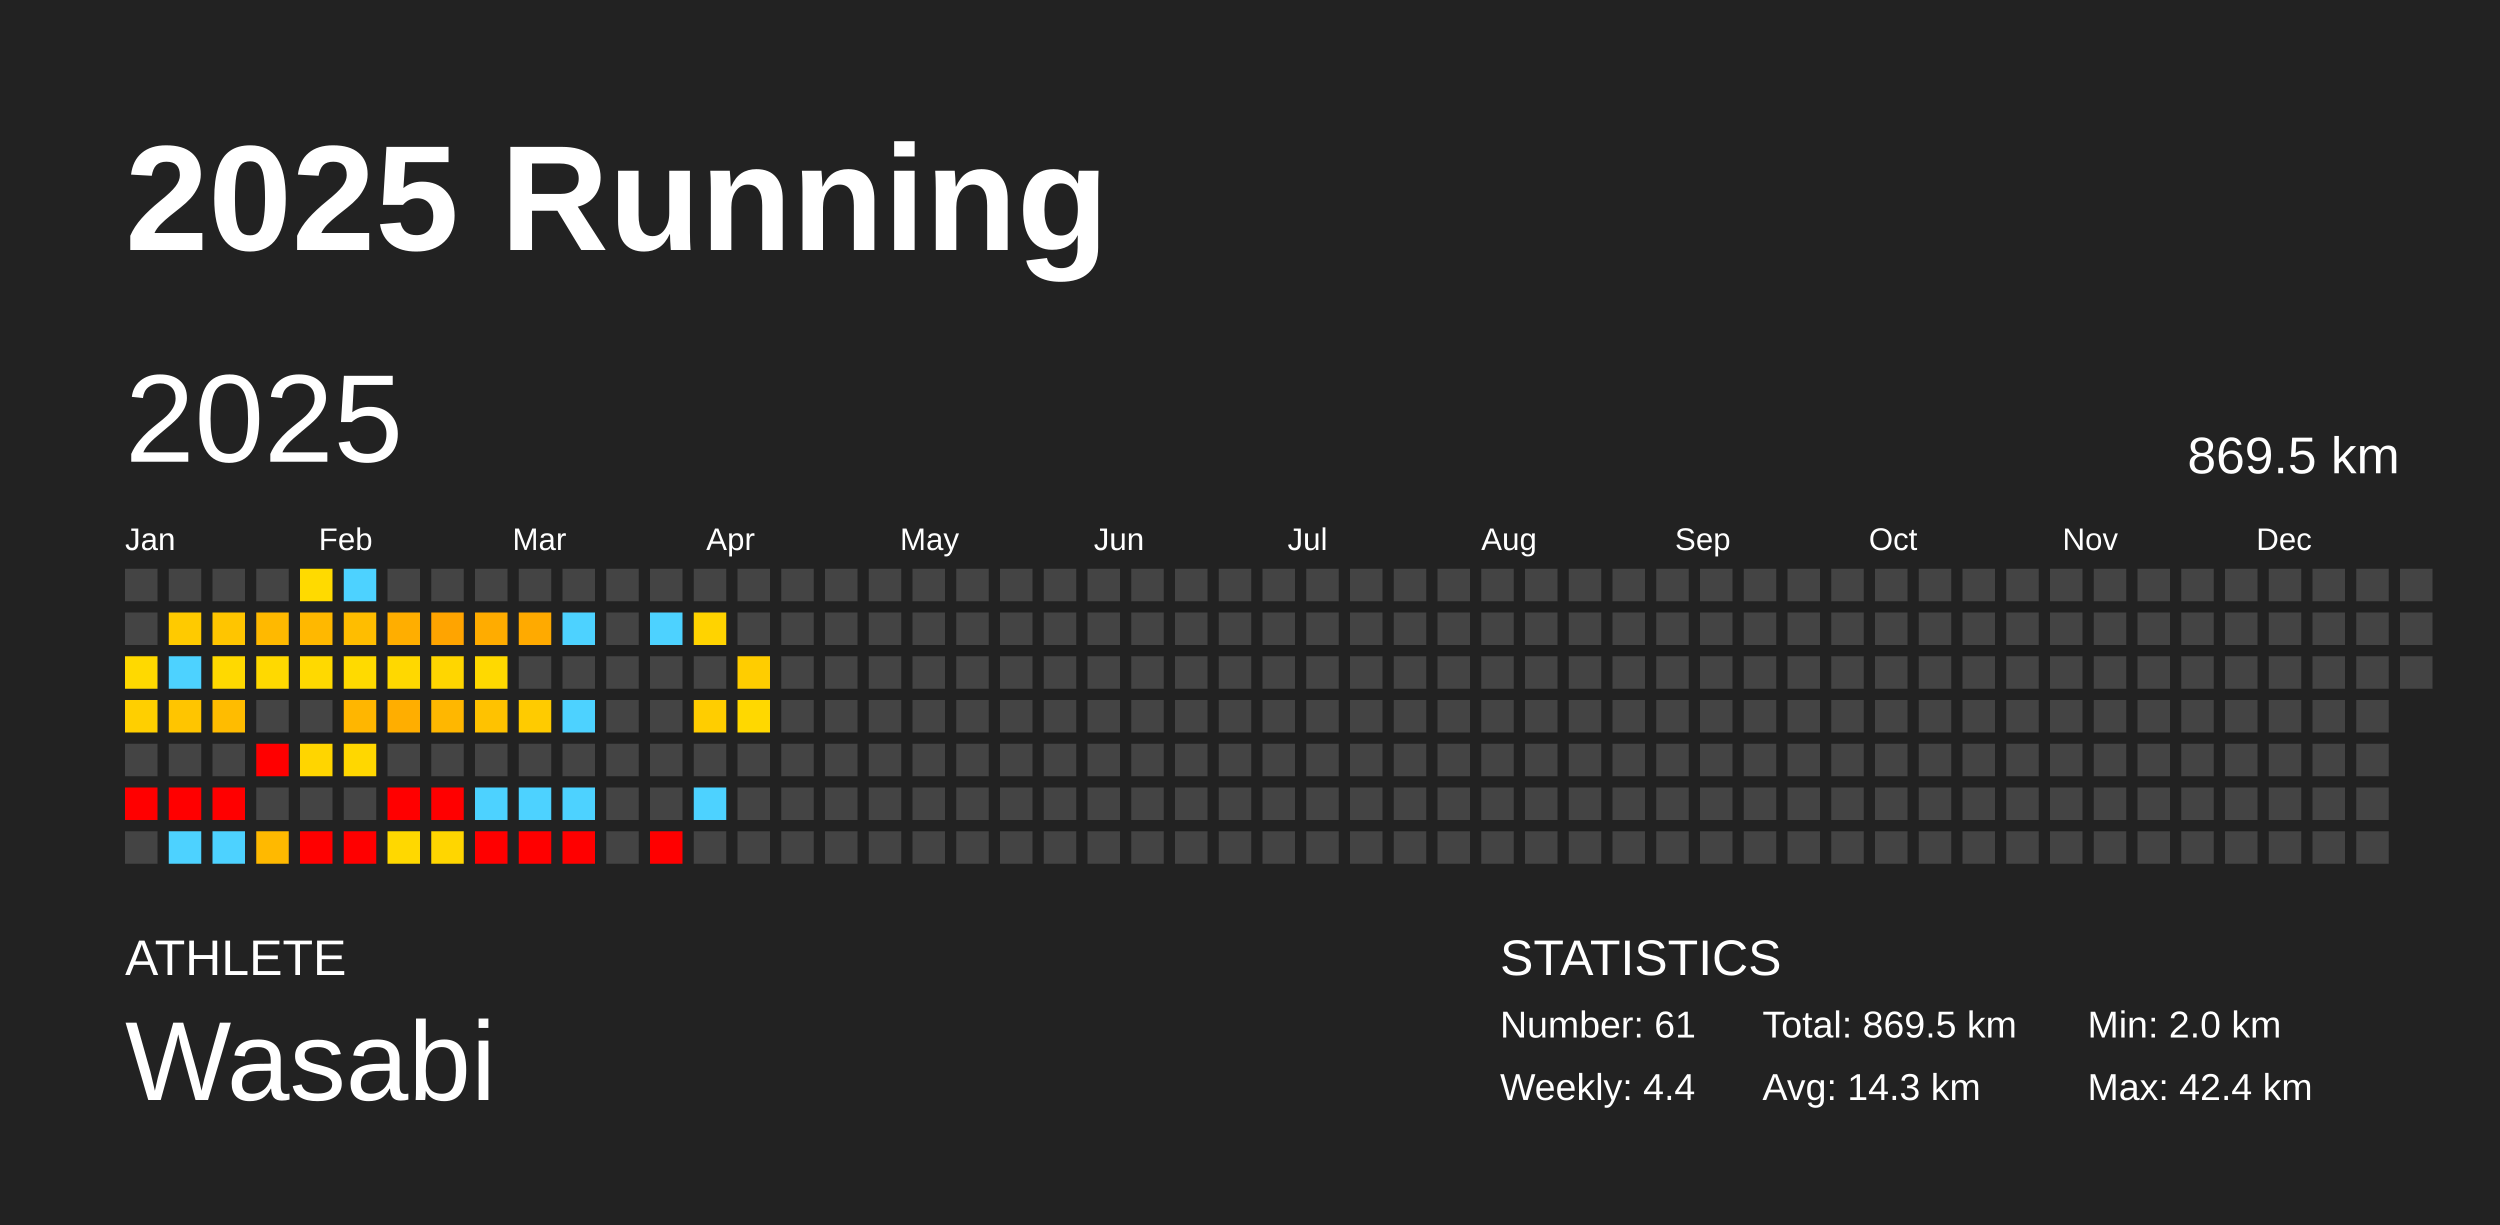
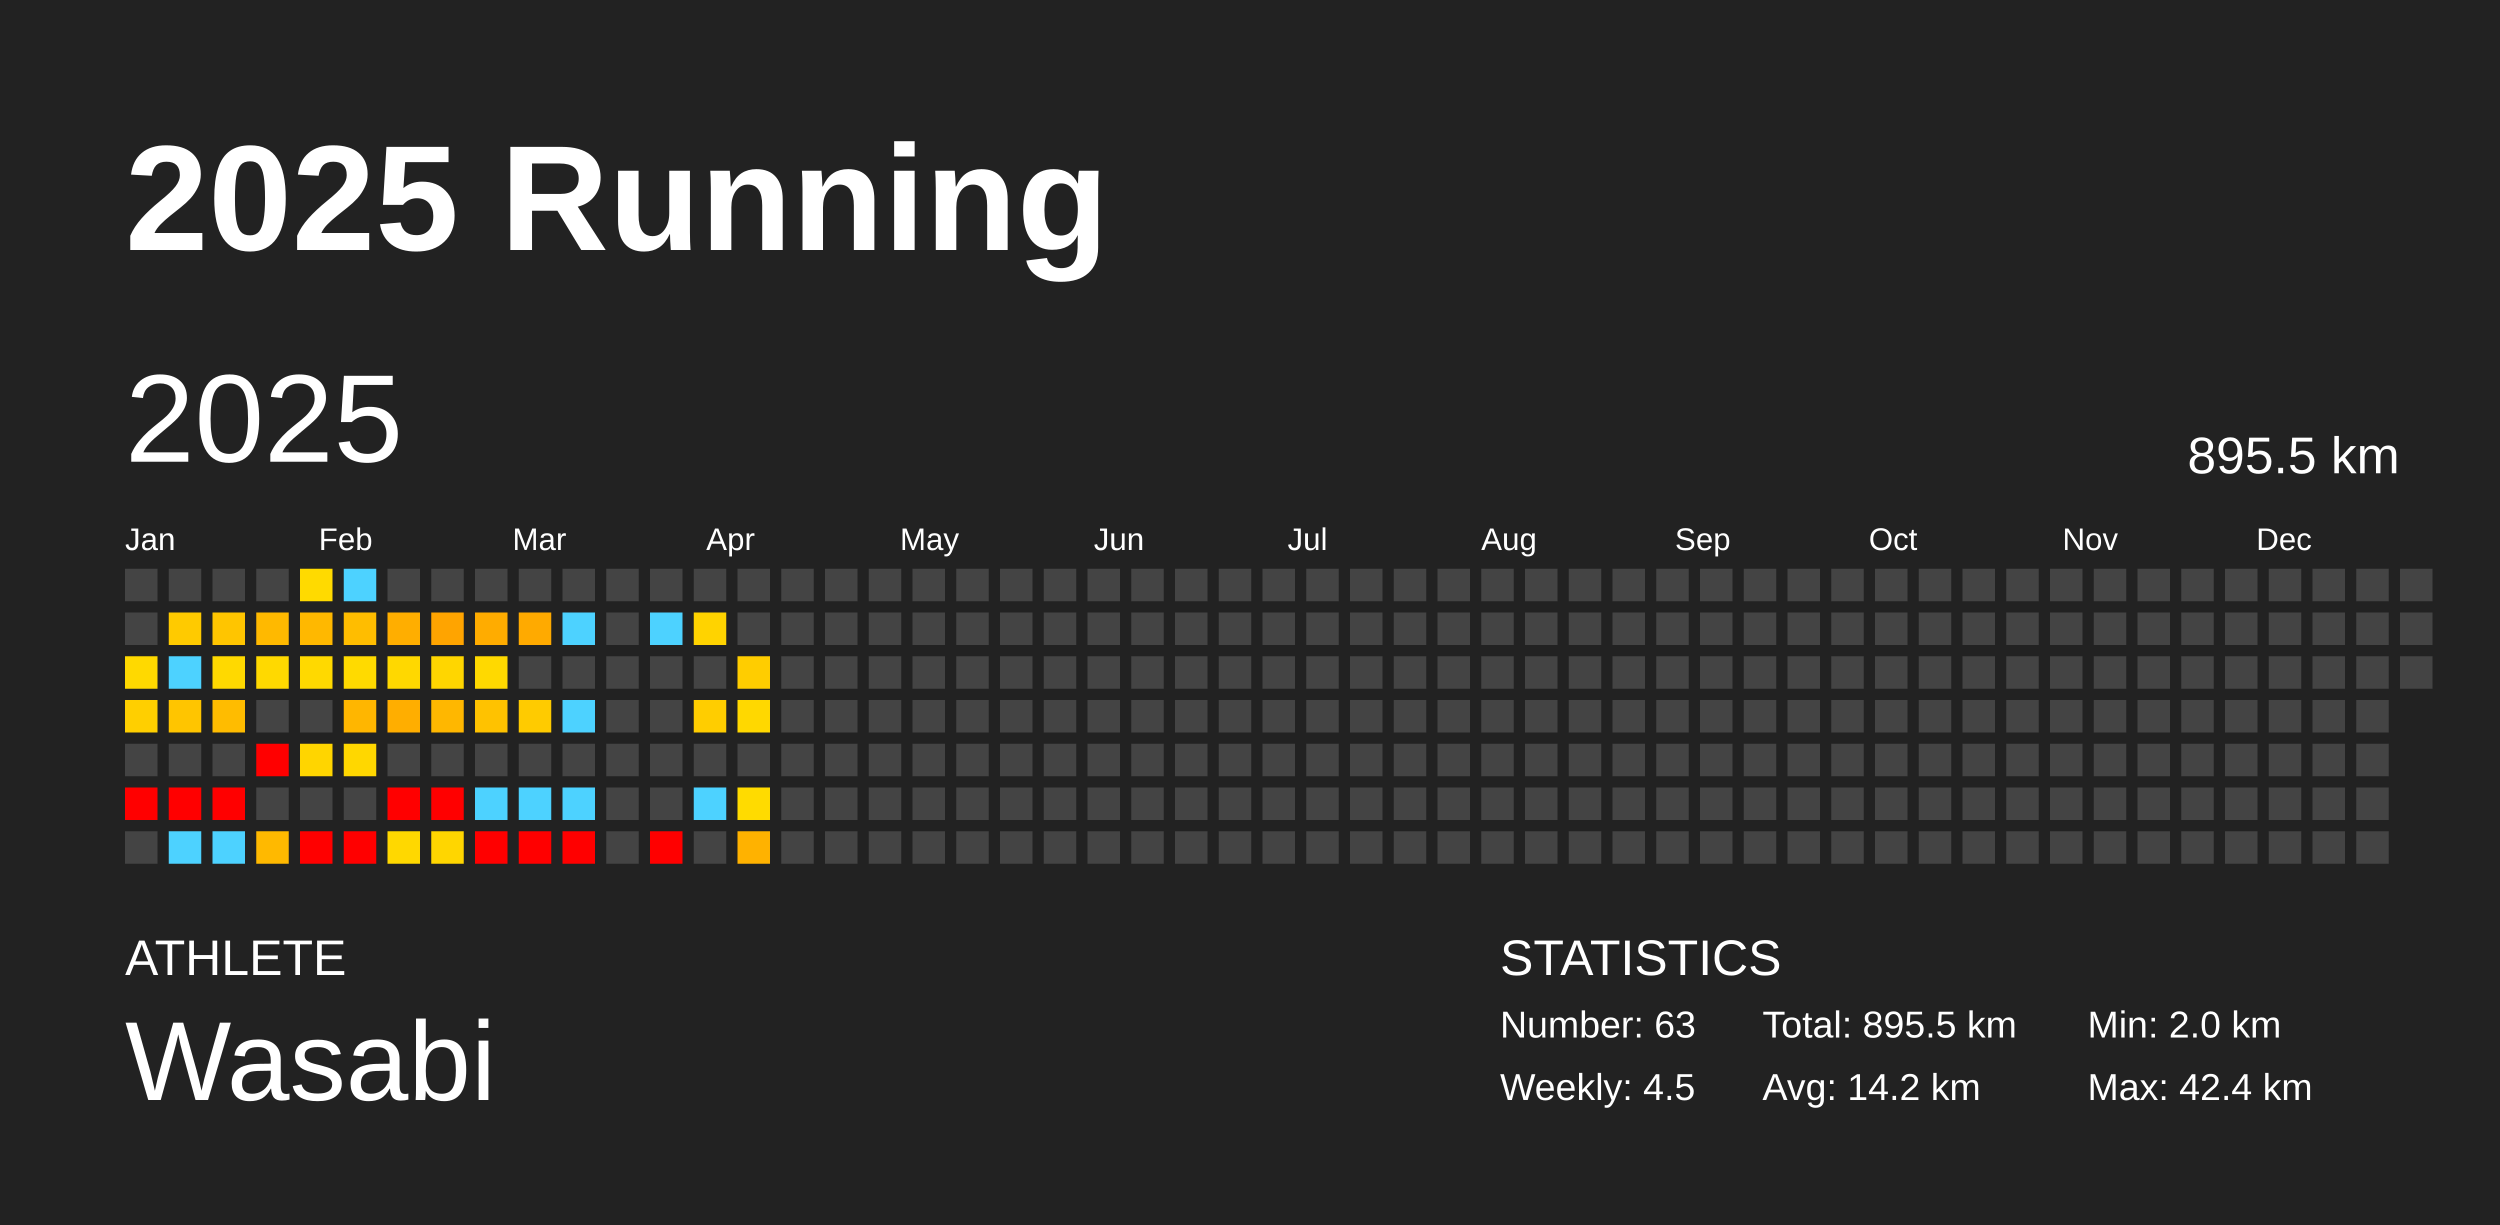
<svg xmlns="http://www.w3.org/2000/svg" baseProfile="full" height="98mm" version="1.1" viewBox="0,0,200,98" width="200mm">
  <defs />
  <rect fill="#222222" height="98" width="200" x="0" y="0" />
  <text fill="#FFFFFF" style="font-size:12px; font-family:Arial; font-weight:bold;" x="10" y="20">2025 Running</text>
  <text fill="#FFFFFF" style="font-size:4px; font-family:Arial" x="10" y="78">ATHLETE</text>
  <text fill="#FFFFFF" style="font-size:9px; font-family:Arial" x="10" y="88">Wasabi</text>
  <text fill="#FFFFFF" style="font-size:4px; font-family:Arial" x="120" y="78">STATISTICS</text>
-   <text fill="#FFFFFF" style="font-size:3px; font-family:Arial" x="120" y="83">Number: 61</text>
-   <text fill="#FFFFFF" style="font-size:3px; font-family:Arial" x="120" y="88">Weekly: 4.4</text>
-   <text fill="#FFFFFF" style="font-size:3px; font-family:Arial" x="141" y="83">Total: 869.5 km</text>
-   <text fill="#FFFFFF" style="font-size:3px; font-family:Arial" x="141" y="88">Avg: 14.3 km</text>
+   <text fill="#FFFFFF" style="font-size:3px; font-family:Arial" x="120" y="83">Number: 63</text>
+   <text fill="#FFFFFF" style="font-size:3px; font-family:Arial" x="120" y="88">Weekly: 4.5</text>
+   <text fill="#FFFFFF" style="font-size:3px; font-family:Arial" x="141" y="83">Total: 895.5 km</text>
+   <text fill="#FFFFFF" style="font-size:3px; font-family:Arial" x="141" y="88">Avg: 14.2 km</text>
  <text fill="#FFFFFF" style="font-size:3px; font-family:Arial" x="167" y="83">Min: 2.0 km</text>
  <text fill="#FFFFFF" style="font-size:3px; font-family:Arial" x="167" y="88">Max: 42.4 km</text>
  <text dominant-baseline="hanging" fill="#FFFFFF" style="font-size:10.0px; font-family:Arial;" x="10" y="30">2025</text>
-   <text dominant-baseline="hanging" fill="#FFFFFF" style="font-size:4.125px; font-family:Arial;" x="175" y="35">869.5 km</text>
+   <text dominant-baseline="hanging" fill="#FFFFFF" style="font-size:4.125px; font-family:Arial;" x="175" y="35">895.5 km</text>
  <text fill="#FFFFFF" style="font-size:2.5px; font-family:Arial" x="10.0" y="44">Jan</text>
  <text fill="#FFFFFF" style="font-size:2.5px; font-family:Arial" x="25.5" y="44">Feb</text>
  <text fill="#FFFFFF" style="font-size:2.5px; font-family:Arial" x="41.0" y="44">Mar</text>
  <text fill="#FFFFFF" style="font-size:2.5px; font-family:Arial" x="56.5" y="44">Apr</text>
  <text fill="#FFFFFF" style="font-size:2.5px; font-family:Arial" x="72.0" y="44">May</text>
  <text fill="#FFFFFF" style="font-size:2.5px; font-family:Arial" x="87.5" y="44">Jun</text>
  <text fill="#FFFFFF" style="font-size:2.5px; font-family:Arial" x="103.0" y="44">Jul</text>
  <text fill="#FFFFFF" style="font-size:2.5px; font-family:Arial" x="118.5" y="44">Aug</text>
  <text fill="#FFFFFF" style="font-size:2.5px; font-family:Arial" x="134.0" y="44">Sep</text>
  <text fill="#FFFFFF" style="font-size:2.5px; font-family:Arial" x="149.5" y="44">Oct</text>
  <text fill="#FFFFFF" style="font-size:2.5px; font-family:Arial" x="165.0" y="44">Nov</text>
  <text fill="#FFFFFF" style="font-size:2.5px; font-family:Arial" x="180.5" y="44">Dec</text>
  <rect fill="#444444" height="2.6" width="2.6" x="10.0" y="45.5" />
  <rect fill="#444444" height="2.6" width="2.6" x="10.0" y="49.0" />
  <rect fill="#ffd900" height="2.6" width="2.6" x="10.0" y="52.5" />
  <rect fill="#ffcf00" height="2.6" width="2.6" x="10.0" y="56.0" />
  <rect fill="#444444" height="2.6" width="2.6" x="10.0" y="59.5" />
  <rect fill="red" height="2.6" width="2.6" x="10.0" y="63.0" />
  <rect fill="#444444" height="2.6" width="2.6" x="10.0" y="66.5" />
  <rect fill="#444444" height="2.6" width="2.6" x="13.5" y="45.5" />
  <rect fill="#ffca00" height="2.6" width="2.6" x="13.5" y="49.0" />
  <rect fill="#4dd2ff" height="2.6" width="2.6" x="13.5" y="52.5" />
  <rect fill="#ffc500" height="2.6" width="2.6" x="13.5" y="56.0" />
  <rect fill="#444444" height="2.6" width="2.6" x="13.5" y="59.5" />
  <rect fill="red" height="2.6" width="2.6" x="13.5" y="63.0" />
  <rect fill="#4dd2ff" height="2.6" width="2.6" x="13.5" y="66.5" />
  <rect fill="#444444" height="2.6" width="2.6" x="17.0" y="45.5" />
  <rect fill="#ffc500" height="2.6" width="2.6" x="17.0" y="49.0" />
  <rect fill="#ffd900" height="2.6" width="2.6" x="17.0" y="52.5" />
  <rect fill="#ffbc00" height="2.6" width="2.6" x="17.0" y="56.0" />
  <rect fill="#444444" height="2.6" width="2.6" x="17.0" y="59.5" />
  <rect fill="red" height="2.6" width="2.6" x="17.0" y="63.0" />
  <rect fill="#4dd2ff" height="2.6" width="2.6" x="17.0" y="66.5" />
  <rect fill="#444444" height="2.6" width="2.6" x="20.5" y="45.5" />
  <rect fill="#ffb900" height="2.6" width="2.6" x="20.5" y="49.0" />
  <rect fill="#ffd900" height="2.6" width="2.6" x="20.5" y="52.5" />
  <rect fill="#444444" height="2.6" width="2.6" x="20.5" y="56.0" />
  <rect fill="red" height="2.6" width="2.6" x="20.5" y="59.5" />
  <rect fill="#444444" height="2.6" width="2.6" x="20.5" y="63.0" />
  <rect fill="#ffb900" height="2.6" width="2.6" x="20.5" y="66.5" />
  <rect fill="#ffda00" height="2.6" width="2.6" x="24.0" y="45.5" />
  <rect fill="#ffb800" height="2.6" width="2.6" x="24.0" y="49.0" />
  <rect fill="#ffd900" height="2.6" width="2.6" x="24.0" y="52.5" />
  <rect fill="#444444" height="2.6" width="2.6" x="24.0" y="56.0" />
  <rect fill="#ffd500" height="2.6" width="2.6" x="24.0" y="59.5" />
  <rect fill="#444444" height="2.6" width="2.6" x="24.0" y="63.0" />
  <rect fill="red" height="2.6" width="2.6" x="24.0" y="66.5" />
  <rect fill="#4dd2ff" height="2.6" width="2.6" x="27.5" y="45.5" />
  <rect fill="#ffbd00" height="2.6" width="2.6" x="27.5" y="49.0" />
  <rect fill="#ffda00" height="2.6" width="2.6" x="27.5" y="52.5" />
  <rect fill="#ffb600" height="2.6" width="2.6" x="27.5" y="56.0" />
  <rect fill="#ffd700" height="2.6" width="2.6" x="27.5" y="59.5" />
  <rect fill="#444444" height="2.6" width="2.6" x="27.5" y="63.0" />
  <rect fill="red" height="2.6" width="2.6" x="27.5" y="66.5" />
  <rect fill="#444444" height="2.6" width="2.6" x="31.0" y="45.5" />
  <rect fill="#ffae00" height="2.6" width="2.6" x="31.0" y="49.0" />
  <rect fill="#ffd800" height="2.6" width="2.6" x="31.0" y="52.5" />
  <rect fill="#ffae00" height="2.6" width="2.6" x="31.0" y="56.0" />
  <rect fill="#444444" height="2.6" width="2.6" x="31.0" y="59.5" />
  <rect fill="red" height="2.6" width="2.6" x="31.0" y="63.0" />
  <rect fill="#ffd800" height="2.6" width="2.6" x="31.0" y="66.5" />
  <rect fill="#444444" height="2.6" width="2.6" x="34.5" y="45.5" />
  <rect fill="#ffa400" height="2.6" width="2.6" x="34.5" y="49.0" />
  <rect fill="#ffd600" height="2.6" width="2.6" x="34.5" y="52.5" />
  <rect fill="#ffb700" height="2.6" width="2.6" x="34.5" y="56.0" />
  <rect fill="#444444" height="2.6" width="2.6" x="34.5" y="59.5" />
  <rect fill="red" height="2.6" width="2.6" x="34.5" y="63.0" />
  <rect fill="#ffd600" height="2.6" width="2.6" x="34.5" y="66.5" />
  <rect fill="#444444" height="2.6" width="2.6" x="38.0" y="45.5" />
  <rect fill="#ffac00" height="2.6" width="2.6" x="38.0" y="49.0" />
  <rect fill="#ffd900" height="2.6" width="2.6" x="38.0" y="52.5" />
  <rect fill="#ffc200" height="2.6" width="2.6" x="38.0" y="56.0" />
  <rect fill="#444444" height="2.6" width="2.6" x="38.0" y="59.5" />
  <rect fill="#4dd2ff" height="2.6" width="2.6" x="38.0" y="63.0" />
  <rect fill="red" height="2.6" width="2.6" x="38.0" y="66.5" />
  <rect fill="#444444" height="2.6" width="2.6" x="41.5" y="45.5" />
  <rect fill="#ffaa00" height="2.6" width="2.6" x="41.5" y="49.0" />
  <rect fill="#444444" height="2.6" width="2.6" x="41.5" y="52.5" />
  <rect fill="#ffcb00" height="2.6" width="2.6" x="41.5" y="56.0" />
  <rect fill="#444444" height="2.6" width="2.6" x="41.5" y="59.5" />
  <rect fill="#4dd2ff" height="2.6" width="2.6" x="41.5" y="63.0" />
  <rect fill="red" height="2.6" width="2.6" x="41.5" y="66.5" />
  <rect fill="#444444" height="2.6" width="2.6" x="45.0" y="45.5" />
  <rect fill="#4dd2ff" height="2.6" width="2.6" x="45.0" y="49.0" />
  <rect fill="#444444" height="2.6" width="2.6" x="45.0" y="52.5" />
  <rect fill="#4dd2ff" height="2.6" width="2.6" x="45.0" y="56.0" />
  <rect fill="#444444" height="2.6" width="2.6" x="45.0" y="59.5" />
  <rect fill="#4dd2ff" height="2.6" width="2.6" x="45.0" y="63.0" />
  <rect fill="red" height="2.6" width="2.6" x="45.0" y="66.5" />
  <rect fill="#444444" height="2.6" width="2.6" x="48.5" y="45.5" />
  <rect fill="#444444" height="2.6" width="2.6" x="48.5" y="49.0" />
  <rect fill="#444444" height="2.6" width="2.6" x="48.5" y="52.5" />
  <rect fill="#444444" height="2.6" width="2.6" x="48.5" y="56.0" />
  <rect fill="#444444" height="2.6" width="2.6" x="48.5" y="59.5" />
  <rect fill="#444444" height="2.6" width="2.6" x="48.5" y="63.0" />
  <rect fill="#444444" height="2.6" width="2.6" x="48.5" y="66.5" />
  <rect fill="#444444" height="2.6" width="2.6" x="52.0" y="45.5" />
  <rect fill="#4dd2ff" height="2.6" width="2.6" x="52.0" y="49.0" />
  <rect fill="#444444" height="2.6" width="2.6" x="52.0" y="52.5" />
  <rect fill="#444444" height="2.6" width="2.6" x="52.0" y="56.0" />
  <rect fill="#444444" height="2.6" width="2.6" x="52.0" y="59.5" />
  <rect fill="#444444" height="2.6" width="2.6" x="52.0" y="63.0" />
  <rect fill="red" height="2.6" width="2.6" x="52.0" y="66.5" />
  <rect fill="#444444" height="2.6" width="2.6" x="55.5" y="45.5" />
  <rect fill="#ffd300" height="2.6" width="2.6" x="55.5" y="49.0" />
  <rect fill="#444444" height="2.6" width="2.6" x="55.5" y="52.5" />
  <rect fill="#ffcd00" height="2.6" width="2.6" x="55.5" y="56.0" />
  <rect fill="#444444" height="2.6" width="2.6" x="55.5" y="59.5" />
  <rect fill="#4dd2ff" height="2.6" width="2.6" x="55.5" y="63.0" />
  <rect fill="#444444" height="2.6" width="2.6" x="55.5" y="66.5" />
  <rect fill="#444444" height="2.6" width="2.6" x="59.0" y="45.5" />
  <rect fill="#444444" height="2.6" width="2.6" x="59.0" y="49.0" />
  <rect fill="#ffcd00" height="2.6" width="2.6" x="59.0" y="52.5" />
  <rect fill="#ffd800" height="2.6" width="2.6" x="59.0" y="56.0" />
  <rect fill="#444444" height="2.6" width="2.6" x="59.0" y="59.5" />
-   <rect fill="#444444" height="2.6" width="2.6" x="59.0" y="63.0" />
-   <rect fill="#444444" height="2.6" width="2.6" x="59.0" y="66.5" />
+   <rect fill="#ffdb00" height="2.6" width="2.6" x="59.0" y="63.0" />
+   <rect fill="#ffb200" height="2.6" width="2.6" x="59.0" y="66.5" />
  <rect fill="#444444" height="2.6" width="2.6" x="62.5" y="45.5" />
  <rect fill="#444444" height="2.6" width="2.6" x="62.5" y="49.0" />
  <rect fill="#444444" height="2.6" width="2.6" x="62.5" y="52.5" />
  <rect fill="#444444" height="2.6" width="2.6" x="62.5" y="56.0" />
  <rect fill="#444444" height="2.6" width="2.6" x="62.5" y="59.5" />
  <rect fill="#444444" height="2.6" width="2.6" x="62.5" y="63.0" />
  <rect fill="#444444" height="2.6" width="2.6" x="62.5" y="66.5" />
  <rect fill="#444444" height="2.6" width="2.6" x="66.0" y="45.5" />
  <rect fill="#444444" height="2.6" width="2.6" x="66.0" y="49.0" />
  <rect fill="#444444" height="2.6" width="2.6" x="66.0" y="52.5" />
  <rect fill="#444444" height="2.6" width="2.6" x="66.0" y="56.0" />
  <rect fill="#444444" height="2.6" width="2.6" x="66.0" y="59.5" />
  <rect fill="#444444" height="2.6" width="2.6" x="66.0" y="63.0" />
  <rect fill="#444444" height="2.6" width="2.6" x="66.0" y="66.5" />
  <rect fill="#444444" height="2.6" width="2.6" x="69.5" y="45.5" />
  <rect fill="#444444" height="2.6" width="2.6" x="69.5" y="49.0" />
  <rect fill="#444444" height="2.6" width="2.6" x="69.5" y="52.5" />
  <rect fill="#444444" height="2.6" width="2.6" x="69.5" y="56.0" />
  <rect fill="#444444" height="2.6" width="2.6" x="69.5" y="59.5" />
  <rect fill="#444444" height="2.6" width="2.6" x="69.5" y="63.0" />
  <rect fill="#444444" height="2.6" width="2.6" x="69.5" y="66.5" />
  <rect fill="#444444" height="2.6" width="2.6" x="73.0" y="45.5" />
  <rect fill="#444444" height="2.6" width="2.6" x="73.0" y="49.0" />
  <rect fill="#444444" height="2.6" width="2.6" x="73.0" y="52.5" />
  <rect fill="#444444" height="2.6" width="2.6" x="73.0" y="56.0" />
  <rect fill="#444444" height="2.6" width="2.6" x="73.0" y="59.5" />
  <rect fill="#444444" height="2.6" width="2.6" x="73.0" y="63.0" />
  <rect fill="#444444" height="2.6" width="2.6" x="73.0" y="66.5" />
  <rect fill="#444444" height="2.6" width="2.6" x="76.5" y="45.5" />
  <rect fill="#444444" height="2.6" width="2.6" x="76.5" y="49.0" />
  <rect fill="#444444" height="2.6" width="2.6" x="76.5" y="52.5" />
  <rect fill="#444444" height="2.6" width="2.6" x="76.5" y="56.0" />
  <rect fill="#444444" height="2.6" width="2.6" x="76.5" y="59.5" />
  <rect fill="#444444" height="2.6" width="2.6" x="76.5" y="63.0" />
  <rect fill="#444444" height="2.6" width="2.6" x="76.5" y="66.5" />
  <rect fill="#444444" height="2.6" width="2.6" x="80.0" y="45.5" />
  <rect fill="#444444" height="2.6" width="2.6" x="80.0" y="49.0" />
  <rect fill="#444444" height="2.6" width="2.6" x="80.0" y="52.5" />
  <rect fill="#444444" height="2.6" width="2.6" x="80.0" y="56.0" />
  <rect fill="#444444" height="2.6" width="2.6" x="80.0" y="59.5" />
  <rect fill="#444444" height="2.6" width="2.6" x="80.0" y="63.0" />
  <rect fill="#444444" height="2.6" width="2.6" x="80.0" y="66.5" />
  <rect fill="#444444" height="2.6" width="2.6" x="83.5" y="45.5" />
  <rect fill="#444444" height="2.6" width="2.6" x="83.5" y="49.0" />
  <rect fill="#444444" height="2.6" width="2.6" x="83.5" y="52.5" />
  <rect fill="#444444" height="2.6" width="2.6" x="83.5" y="56.0" />
  <rect fill="#444444" height="2.6" width="2.6" x="83.5" y="59.5" />
  <rect fill="#444444" height="2.6" width="2.6" x="83.5" y="63.0" />
  <rect fill="#444444" height="2.6" width="2.6" x="83.5" y="66.5" />
  <rect fill="#444444" height="2.6" width="2.6" x="87.0" y="45.5" />
  <rect fill="#444444" height="2.6" width="2.6" x="87.0" y="49.0" />
  <rect fill="#444444" height="2.6" width="2.6" x="87.0" y="52.5" />
  <rect fill="#444444" height="2.6" width="2.6" x="87.0" y="56.0" />
  <rect fill="#444444" height="2.6" width="2.6" x="87.0" y="59.5" />
  <rect fill="#444444" height="2.6" width="2.6" x="87.0" y="63.0" />
  <rect fill="#444444" height="2.6" width="2.6" x="87.0" y="66.5" />
  <rect fill="#444444" height="2.6" width="2.6" x="90.5" y="45.5" />
  <rect fill="#444444" height="2.6" width="2.6" x="90.5" y="49.0" />
  <rect fill="#444444" height="2.6" width="2.6" x="90.5" y="52.5" />
  <rect fill="#444444" height="2.6" width="2.6" x="90.5" y="56.0" />
  <rect fill="#444444" height="2.6" width="2.6" x="90.5" y="59.5" />
  <rect fill="#444444" height="2.6" width="2.6" x="90.5" y="63.0" />
  <rect fill="#444444" height="2.6" width="2.6" x="90.5" y="66.5" />
  <rect fill="#444444" height="2.6" width="2.6" x="94.0" y="45.5" />
  <rect fill="#444444" height="2.6" width="2.6" x="94.0" y="49.0" />
  <rect fill="#444444" height="2.6" width="2.6" x="94.0" y="52.5" />
  <rect fill="#444444" height="2.6" width="2.6" x="94.0" y="56.0" />
  <rect fill="#444444" height="2.6" width="2.6" x="94.0" y="59.5" />
  <rect fill="#444444" height="2.6" width="2.6" x="94.0" y="63.0" />
  <rect fill="#444444" height="2.6" width="2.6" x="94.0" y="66.5" />
  <rect fill="#444444" height="2.6" width="2.6" x="97.5" y="45.5" />
  <rect fill="#444444" height="2.6" width="2.6" x="97.5" y="49.0" />
  <rect fill="#444444" height="2.6" width="2.6" x="97.5" y="52.5" />
  <rect fill="#444444" height="2.6" width="2.6" x="97.5" y="56.0" />
  <rect fill="#444444" height="2.6" width="2.6" x="97.5" y="59.5" />
  <rect fill="#444444" height="2.6" width="2.6" x="97.5" y="63.0" />
  <rect fill="#444444" height="2.6" width="2.6" x="97.5" y="66.5" />
  <rect fill="#444444" height="2.6" width="2.6" x="101.0" y="45.5" />
  <rect fill="#444444" height="2.6" width="2.6" x="101.0" y="49.0" />
  <rect fill="#444444" height="2.6" width="2.6" x="101.0" y="52.5" />
  <rect fill="#444444" height="2.6" width="2.6" x="101.0" y="56.0" />
  <rect fill="#444444" height="2.6" width="2.6" x="101.0" y="59.5" />
  <rect fill="#444444" height="2.6" width="2.6" x="101.0" y="63.0" />
  <rect fill="#444444" height="2.6" width="2.6" x="101.0" y="66.5" />
  <rect fill="#444444" height="2.6" width="2.6" x="104.5" y="45.5" />
  <rect fill="#444444" height="2.6" width="2.6" x="104.5" y="49.0" />
  <rect fill="#444444" height="2.6" width="2.6" x="104.5" y="52.5" />
  <rect fill="#444444" height="2.6" width="2.6" x="104.5" y="56.0" />
  <rect fill="#444444" height="2.6" width="2.6" x="104.5" y="59.5" />
  <rect fill="#444444" height="2.6" width="2.6" x="104.5" y="63.0" />
  <rect fill="#444444" height="2.6" width="2.6" x="104.5" y="66.5" />
  <rect fill="#444444" height="2.6" width="2.6" x="108.0" y="45.5" />
  <rect fill="#444444" height="2.6" width="2.6" x="108.0" y="49.0" />
  <rect fill="#444444" height="2.6" width="2.6" x="108.0" y="52.5" />
  <rect fill="#444444" height="2.6" width="2.6" x="108.0" y="56.0" />
  <rect fill="#444444" height="2.6" width="2.6" x="108.0" y="59.5" />
  <rect fill="#444444" height="2.6" width="2.6" x="108.0" y="63.0" />
  <rect fill="#444444" height="2.6" width="2.6" x="108.0" y="66.5" />
  <rect fill="#444444" height="2.6" width="2.6" x="111.5" y="45.5" />
  <rect fill="#444444" height="2.6" width="2.6" x="111.5" y="49.0" />
  <rect fill="#444444" height="2.6" width="2.6" x="111.5" y="52.5" />
  <rect fill="#444444" height="2.6" width="2.6" x="111.5" y="56.0" />
  <rect fill="#444444" height="2.6" width="2.6" x="111.5" y="59.5" />
  <rect fill="#444444" height="2.6" width="2.6" x="111.5" y="63.0" />
  <rect fill="#444444" height="2.6" width="2.6" x="111.5" y="66.5" />
  <rect fill="#444444" height="2.6" width="2.6" x="115.0" y="45.5" />
  <rect fill="#444444" height="2.6" width="2.6" x="115.0" y="49.0" />
  <rect fill="#444444" height="2.6" width="2.6" x="115.0" y="52.5" />
  <rect fill="#444444" height="2.6" width="2.6" x="115.0" y="56.0" />
  <rect fill="#444444" height="2.6" width="2.6" x="115.0" y="59.5" />
  <rect fill="#444444" height="2.6" width="2.6" x="115.0" y="63.0" />
  <rect fill="#444444" height="2.6" width="2.6" x="115.0" y="66.5" />
  <rect fill="#444444" height="2.6" width="2.6" x="118.5" y="45.5" />
  <rect fill="#444444" height="2.6" width="2.6" x="118.5" y="49.0" />
  <rect fill="#444444" height="2.6" width="2.6" x="118.5" y="52.5" />
  <rect fill="#444444" height="2.6" width="2.6" x="118.5" y="56.0" />
  <rect fill="#444444" height="2.6" width="2.6" x="118.5" y="59.5" />
  <rect fill="#444444" height="2.6" width="2.6" x="118.5" y="63.0" />
  <rect fill="#444444" height="2.6" width="2.6" x="118.5" y="66.5" />
  <rect fill="#444444" height="2.6" width="2.6" x="122.0" y="45.5" />
  <rect fill="#444444" height="2.6" width="2.6" x="122.0" y="49.0" />
  <rect fill="#444444" height="2.6" width="2.6" x="122.0" y="52.5" />
  <rect fill="#444444" height="2.6" width="2.6" x="122.0" y="56.0" />
  <rect fill="#444444" height="2.6" width="2.6" x="122.0" y="59.5" />
  <rect fill="#444444" height="2.6" width="2.6" x="122.0" y="63.0" />
  <rect fill="#444444" height="2.6" width="2.6" x="122.0" y="66.5" />
  <rect fill="#444444" height="2.6" width="2.6" x="125.5" y="45.5" />
  <rect fill="#444444" height="2.6" width="2.6" x="125.5" y="49.0" />
  <rect fill="#444444" height="2.6" width="2.6" x="125.5" y="52.5" />
  <rect fill="#444444" height="2.6" width="2.6" x="125.5" y="56.0" />
  <rect fill="#444444" height="2.6" width="2.6" x="125.5" y="59.5" />
  <rect fill="#444444" height="2.6" width="2.6" x="125.5" y="63.0" />
  <rect fill="#444444" height="2.6" width="2.6" x="125.5" y="66.5" />
  <rect fill="#444444" height="2.6" width="2.6" x="129.0" y="45.5" />
  <rect fill="#444444" height="2.6" width="2.6" x="129.0" y="49.0" />
  <rect fill="#444444" height="2.6" width="2.6" x="129.0" y="52.5" />
  <rect fill="#444444" height="2.6" width="2.6" x="129.0" y="56.0" />
  <rect fill="#444444" height="2.6" width="2.6" x="129.0" y="59.5" />
  <rect fill="#444444" height="2.6" width="2.6" x="129.0" y="63.0" />
  <rect fill="#444444" height="2.6" width="2.6" x="129.0" y="66.5" />
  <rect fill="#444444" height="2.6" width="2.6" x="132.5" y="45.5" />
  <rect fill="#444444" height="2.6" width="2.6" x="132.5" y="49.0" />
  <rect fill="#444444" height="2.6" width="2.6" x="132.5" y="52.5" />
  <rect fill="#444444" height="2.6" width="2.6" x="132.5" y="56.0" />
  <rect fill="#444444" height="2.6" width="2.6" x="132.5" y="59.5" />
  <rect fill="#444444" height="2.6" width="2.6" x="132.5" y="63.0" />
  <rect fill="#444444" height="2.6" width="2.6" x="132.5" y="66.5" />
  <rect fill="#444444" height="2.6" width="2.6" x="136.0" y="45.5" />
  <rect fill="#444444" height="2.6" width="2.6" x="136.0" y="49.0" />
  <rect fill="#444444" height="2.6" width="2.6" x="136.0" y="52.5" />
  <rect fill="#444444" height="2.6" width="2.6" x="136.0" y="56.0" />
  <rect fill="#444444" height="2.6" width="2.6" x="136.0" y="59.5" />
  <rect fill="#444444" height="2.6" width="2.6" x="136.0" y="63.0" />
  <rect fill="#444444" height="2.6" width="2.6" x="136.0" y="66.5" />
  <rect fill="#444444" height="2.6" width="2.6" x="139.5" y="45.5" />
  <rect fill="#444444" height="2.6" width="2.6" x="139.5" y="49.0" />
  <rect fill="#444444" height="2.6" width="2.6" x="139.5" y="52.5" />
  <rect fill="#444444" height="2.6" width="2.6" x="139.5" y="56.0" />
  <rect fill="#444444" height="2.6" width="2.6" x="139.5" y="59.5" />
  <rect fill="#444444" height="2.6" width="2.6" x="139.5" y="63.0" />
  <rect fill="#444444" height="2.6" width="2.6" x="139.5" y="66.5" />
  <rect fill="#444444" height="2.6" width="2.6" x="143.0" y="45.5" />
  <rect fill="#444444" height="2.6" width="2.6" x="143.0" y="49.0" />
  <rect fill="#444444" height="2.6" width="2.6" x="143.0" y="52.5" />
  <rect fill="#444444" height="2.6" width="2.6" x="143.0" y="56.0" />
  <rect fill="#444444" height="2.6" width="2.6" x="143.0" y="59.5" />
  <rect fill="#444444" height="2.6" width="2.6" x="143.0" y="63.0" />
  <rect fill="#444444" height="2.6" width="2.6" x="143.0" y="66.5" />
  <rect fill="#444444" height="2.6" width="2.6" x="146.5" y="45.5" />
  <rect fill="#444444" height="2.6" width="2.6" x="146.5" y="49.0" />
  <rect fill="#444444" height="2.6" width="2.6" x="146.5" y="52.5" />
  <rect fill="#444444" height="2.6" width="2.6" x="146.5" y="56.0" />
  <rect fill="#444444" height="2.6" width="2.6" x="146.5" y="59.5" />
  <rect fill="#444444" height="2.6" width="2.6" x="146.5" y="63.0" />
  <rect fill="#444444" height="2.6" width="2.6" x="146.5" y="66.5" />
  <rect fill="#444444" height="2.6" width="2.6" x="150.0" y="45.5" />
  <rect fill="#444444" height="2.6" width="2.6" x="150.0" y="49.0" />
  <rect fill="#444444" height="2.6" width="2.6" x="150.0" y="52.5" />
  <rect fill="#444444" height="2.6" width="2.6" x="150.0" y="56.0" />
  <rect fill="#444444" height="2.6" width="2.6" x="150.0" y="59.5" />
  <rect fill="#444444" height="2.6" width="2.6" x="150.0" y="63.0" />
  <rect fill="#444444" height="2.6" width="2.6" x="150.0" y="66.5" />
  <rect fill="#444444" height="2.6" width="2.6" x="153.5" y="45.5" />
  <rect fill="#444444" height="2.6" width="2.6" x="153.5" y="49.0" />
  <rect fill="#444444" height="2.6" width="2.6" x="153.5" y="52.5" />
  <rect fill="#444444" height="2.6" width="2.6" x="153.5" y="56.0" />
  <rect fill="#444444" height="2.6" width="2.6" x="153.5" y="59.5" />
  <rect fill="#444444" height="2.6" width="2.6" x="153.5" y="63.0" />
  <rect fill="#444444" height="2.6" width="2.6" x="153.5" y="66.5" />
  <rect fill="#444444" height="2.6" width="2.6" x="157.0" y="45.5" />
  <rect fill="#444444" height="2.6" width="2.6" x="157.0" y="49.0" />
  <rect fill="#444444" height="2.6" width="2.6" x="157.0" y="52.5" />
  <rect fill="#444444" height="2.6" width="2.6" x="157.0" y="56.0" />
  <rect fill="#444444" height="2.6" width="2.6" x="157.0" y="59.5" />
  <rect fill="#444444" height="2.6" width="2.6" x="157.0" y="63.0" />
  <rect fill="#444444" height="2.6" width="2.6" x="157.0" y="66.5" />
  <rect fill="#444444" height="2.6" width="2.6" x="160.5" y="45.5" />
  <rect fill="#444444" height="2.6" width="2.6" x="160.5" y="49.0" />
  <rect fill="#444444" height="2.6" width="2.6" x="160.5" y="52.5" />
  <rect fill="#444444" height="2.6" width="2.6" x="160.5" y="56.0" />
  <rect fill="#444444" height="2.6" width="2.6" x="160.5" y="59.5" />
  <rect fill="#444444" height="2.6" width="2.6" x="160.5" y="63.0" />
  <rect fill="#444444" height="2.6" width="2.6" x="160.5" y="66.5" />
  <rect fill="#444444" height="2.6" width="2.6" x="164.0" y="45.5" />
  <rect fill="#444444" height="2.6" width="2.6" x="164.0" y="49.0" />
  <rect fill="#444444" height="2.6" width="2.6" x="164.0" y="52.5" />
  <rect fill="#444444" height="2.6" width="2.6" x="164.0" y="56.0" />
  <rect fill="#444444" height="2.6" width="2.6" x="164.0" y="59.5" />
  <rect fill="#444444" height="2.6" width="2.6" x="164.0" y="63.0" />
  <rect fill="#444444" height="2.6" width="2.6" x="164.0" y="66.5" />
  <rect fill="#444444" height="2.6" width="2.6" x="167.5" y="45.5" />
  <rect fill="#444444" height="2.6" width="2.6" x="167.5" y="49.0" />
  <rect fill="#444444" height="2.6" width="2.6" x="167.5" y="52.5" />
  <rect fill="#444444" height="2.6" width="2.6" x="167.5" y="56.0" />
  <rect fill="#444444" height="2.6" width="2.6" x="167.5" y="59.5" />
  <rect fill="#444444" height="2.6" width="2.6" x="167.5" y="63.0" />
  <rect fill="#444444" height="2.6" width="2.6" x="167.5" y="66.5" />
  <rect fill="#444444" height="2.6" width="2.6" x="171.0" y="45.5" />
  <rect fill="#444444" height="2.6" width="2.6" x="171.0" y="49.0" />
  <rect fill="#444444" height="2.6" width="2.6" x="171.0" y="52.5" />
  <rect fill="#444444" height="2.6" width="2.6" x="171.0" y="56.0" />
  <rect fill="#444444" height="2.6" width="2.6" x="171.0" y="59.5" />
  <rect fill="#444444" height="2.6" width="2.6" x="171.0" y="63.0" />
  <rect fill="#444444" height="2.6" width="2.6" x="171.0" y="66.5" />
  <rect fill="#444444" height="2.6" width="2.6" x="174.5" y="45.5" />
  <rect fill="#444444" height="2.6" width="2.6" x="174.5" y="49.0" />
  <rect fill="#444444" height="2.6" width="2.6" x="174.5" y="52.5" />
  <rect fill="#444444" height="2.6" width="2.6" x="174.5" y="56.0" />
  <rect fill="#444444" height="2.6" width="2.6" x="174.5" y="59.5" />
  <rect fill="#444444" height="2.6" width="2.6" x="174.5" y="63.0" />
  <rect fill="#444444" height="2.6" width="2.6" x="174.5" y="66.5" />
  <rect fill="#444444" height="2.6" width="2.6" x="178.0" y="45.5" />
  <rect fill="#444444" height="2.6" width="2.6" x="178.0" y="49.0" />
  <rect fill="#444444" height="2.6" width="2.6" x="178.0" y="52.5" />
  <rect fill="#444444" height="2.6" width="2.6" x="178.0" y="56.0" />
  <rect fill="#444444" height="2.6" width="2.6" x="178.0" y="59.5" />
  <rect fill="#444444" height="2.6" width="2.6" x="178.0" y="63.0" />
  <rect fill="#444444" height="2.6" width="2.6" x="178.0" y="66.5" />
  <rect fill="#444444" height="2.6" width="2.6" x="181.5" y="45.5" />
  <rect fill="#444444" height="2.6" width="2.6" x="181.5" y="49.0" />
  <rect fill="#444444" height="2.6" width="2.6" x="181.5" y="52.5" />
  <rect fill="#444444" height="2.6" width="2.6" x="181.5" y="56.0" />
  <rect fill="#444444" height="2.6" width="2.6" x="181.5" y="59.5" />
  <rect fill="#444444" height="2.6" width="2.6" x="181.5" y="63.0" />
  <rect fill="#444444" height="2.6" width="2.6" x="181.5" y="66.5" />
  <rect fill="#444444" height="2.6" width="2.6" x="185.0" y="45.5" />
  <rect fill="#444444" height="2.6" width="2.6" x="185.0" y="49.0" />
  <rect fill="#444444" height="2.6" width="2.6" x="185.0" y="52.5" />
  <rect fill="#444444" height="2.6" width="2.6" x="185.0" y="56.0" />
  <rect fill="#444444" height="2.6" width="2.6" x="185.0" y="59.5" />
  <rect fill="#444444" height="2.6" width="2.6" x="185.0" y="63.0" />
  <rect fill="#444444" height="2.6" width="2.6" x="185.0" y="66.5" />
  <rect fill="#444444" height="2.6" width="2.6" x="188.5" y="45.5" />
  <rect fill="#444444" height="2.6" width="2.6" x="188.5" y="49.0" />
  <rect fill="#444444" height="2.6" width="2.6" x="188.5" y="52.5" />
  <rect fill="#444444" height="2.6" width="2.6" x="188.5" y="56.0" />
  <rect fill="#444444" height="2.6" width="2.6" x="188.5" y="59.5" />
  <rect fill="#444444" height="2.6" width="2.6" x="188.5" y="63.0" />
  <rect fill="#444444" height="2.6" width="2.6" x="188.5" y="66.5" />
  <rect fill="#444444" height="2.6" width="2.6" x="192.0" y="45.5" />
  <rect fill="#444444" height="2.6" width="2.6" x="192.0" y="49.0" />
  <rect fill="#444444" height="2.6" width="2.6" x="192.0" y="52.5" />
</svg>
